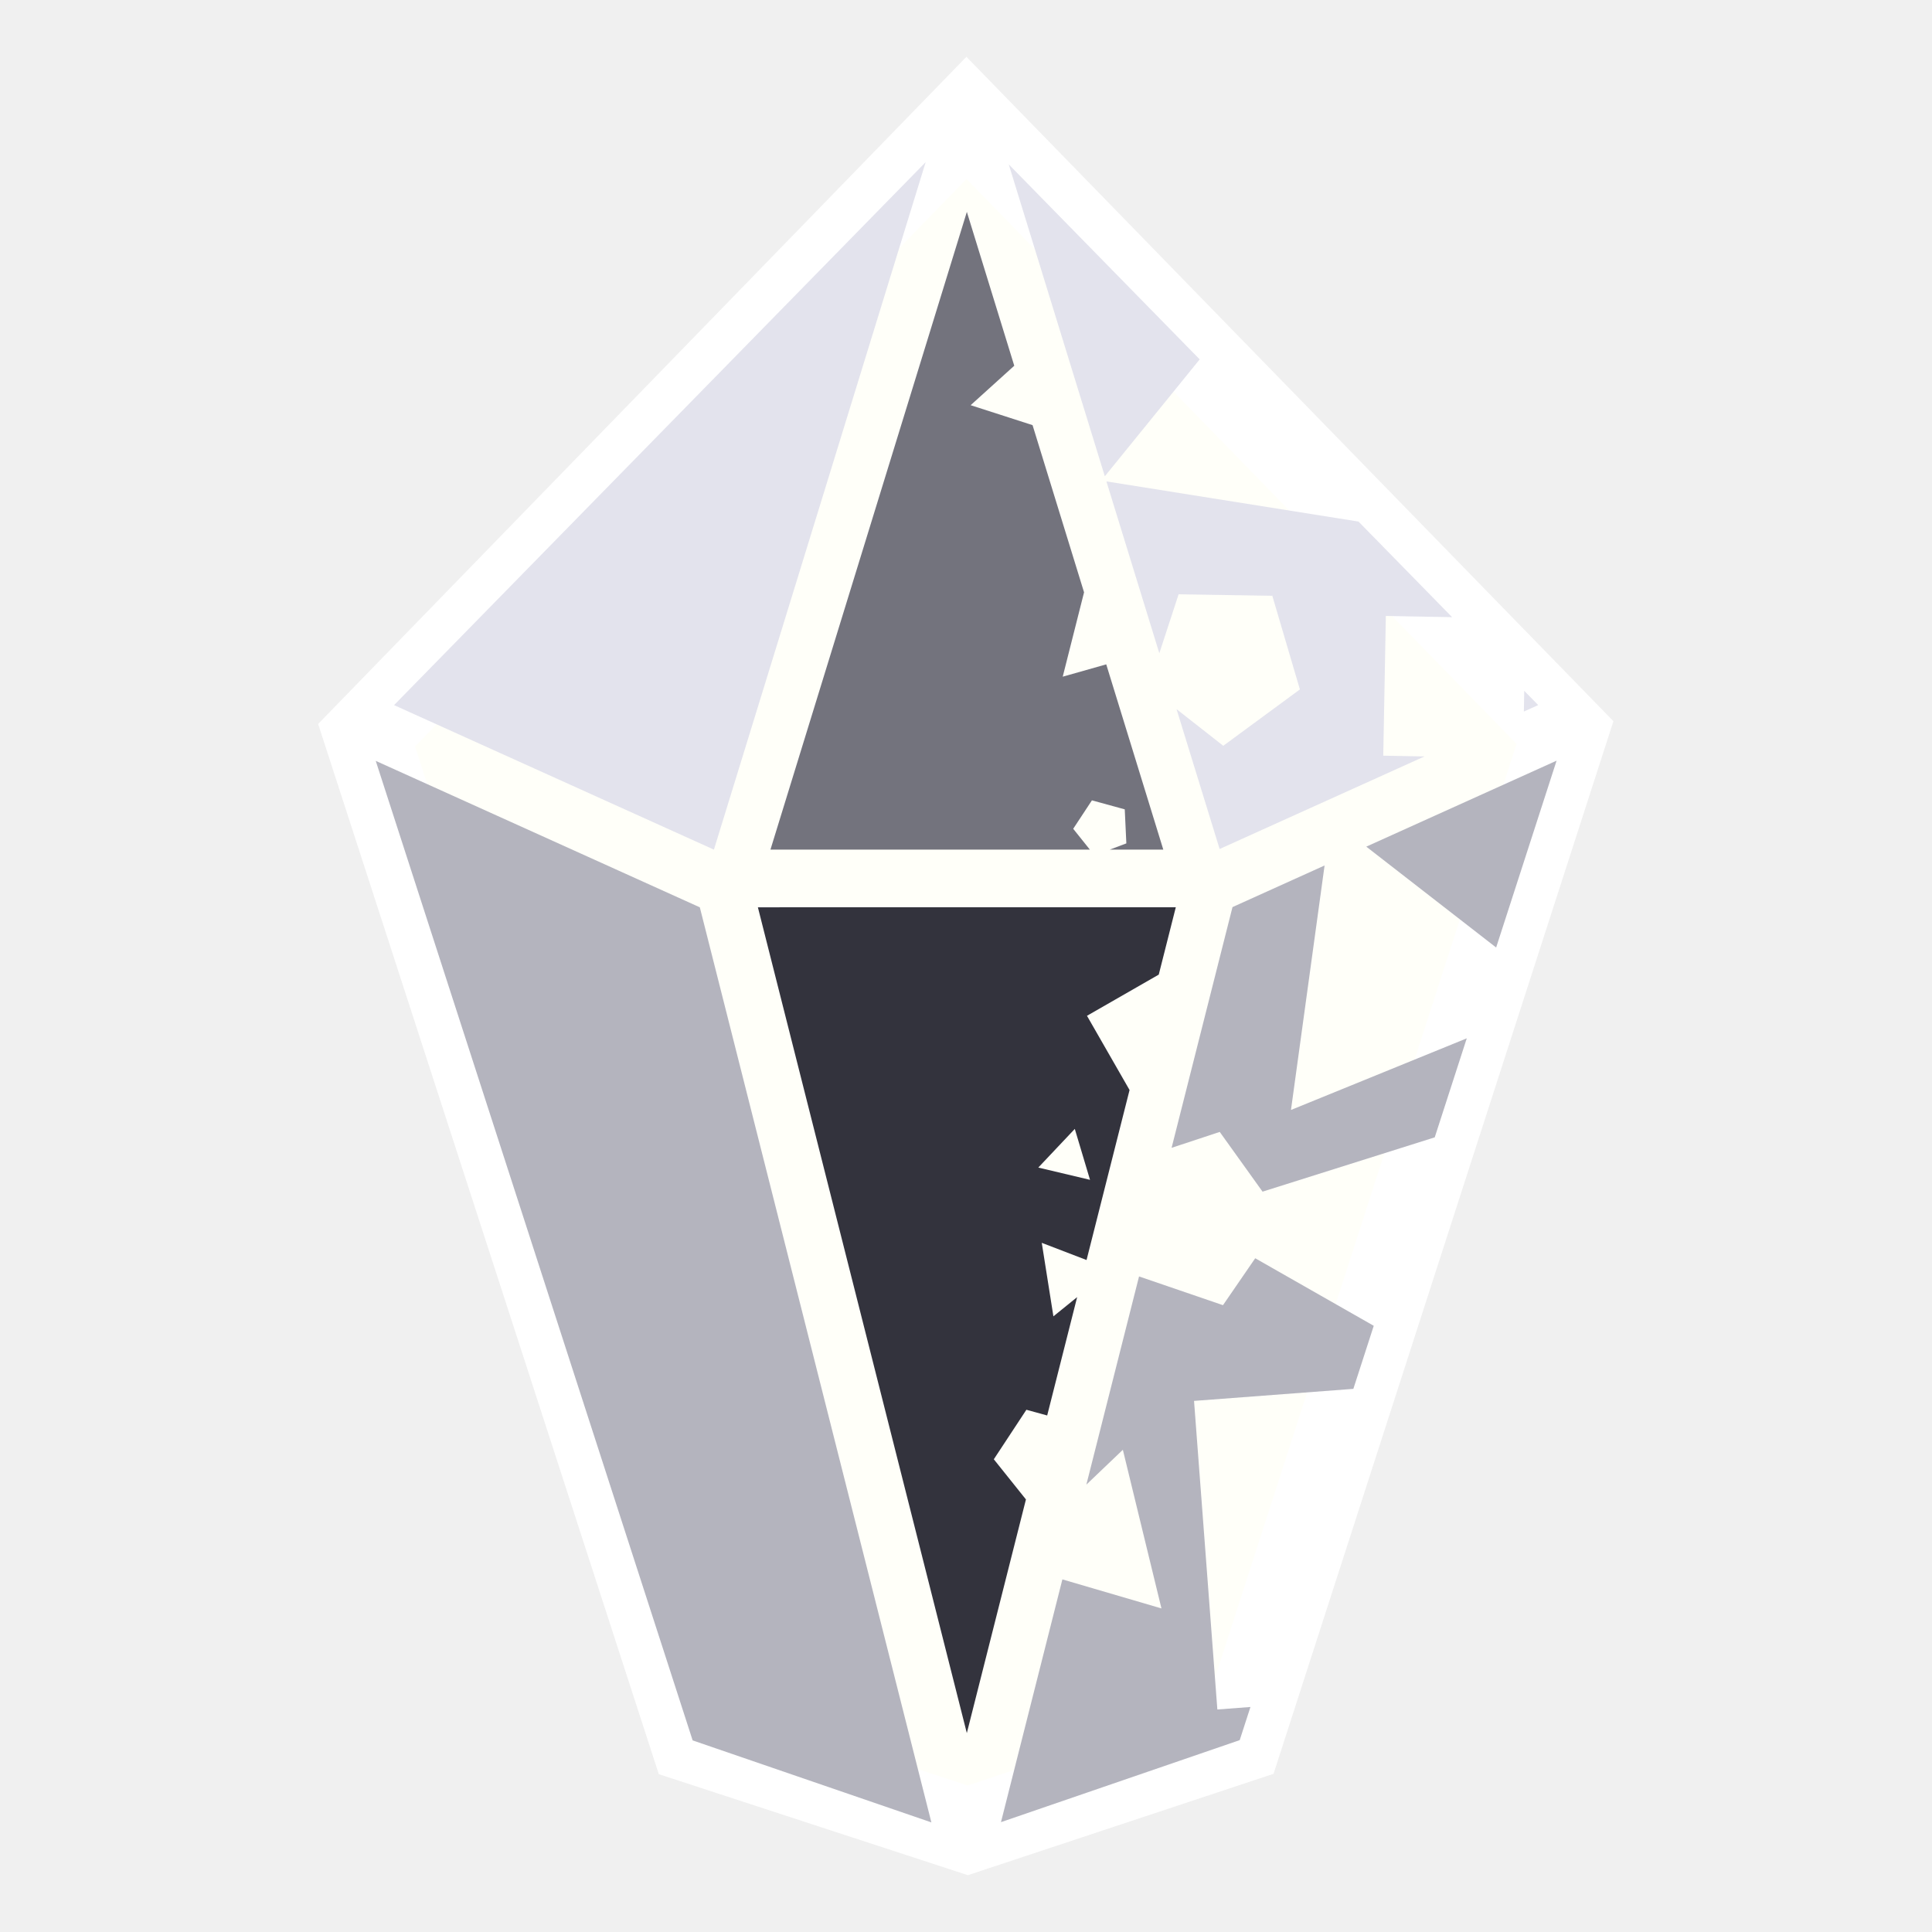
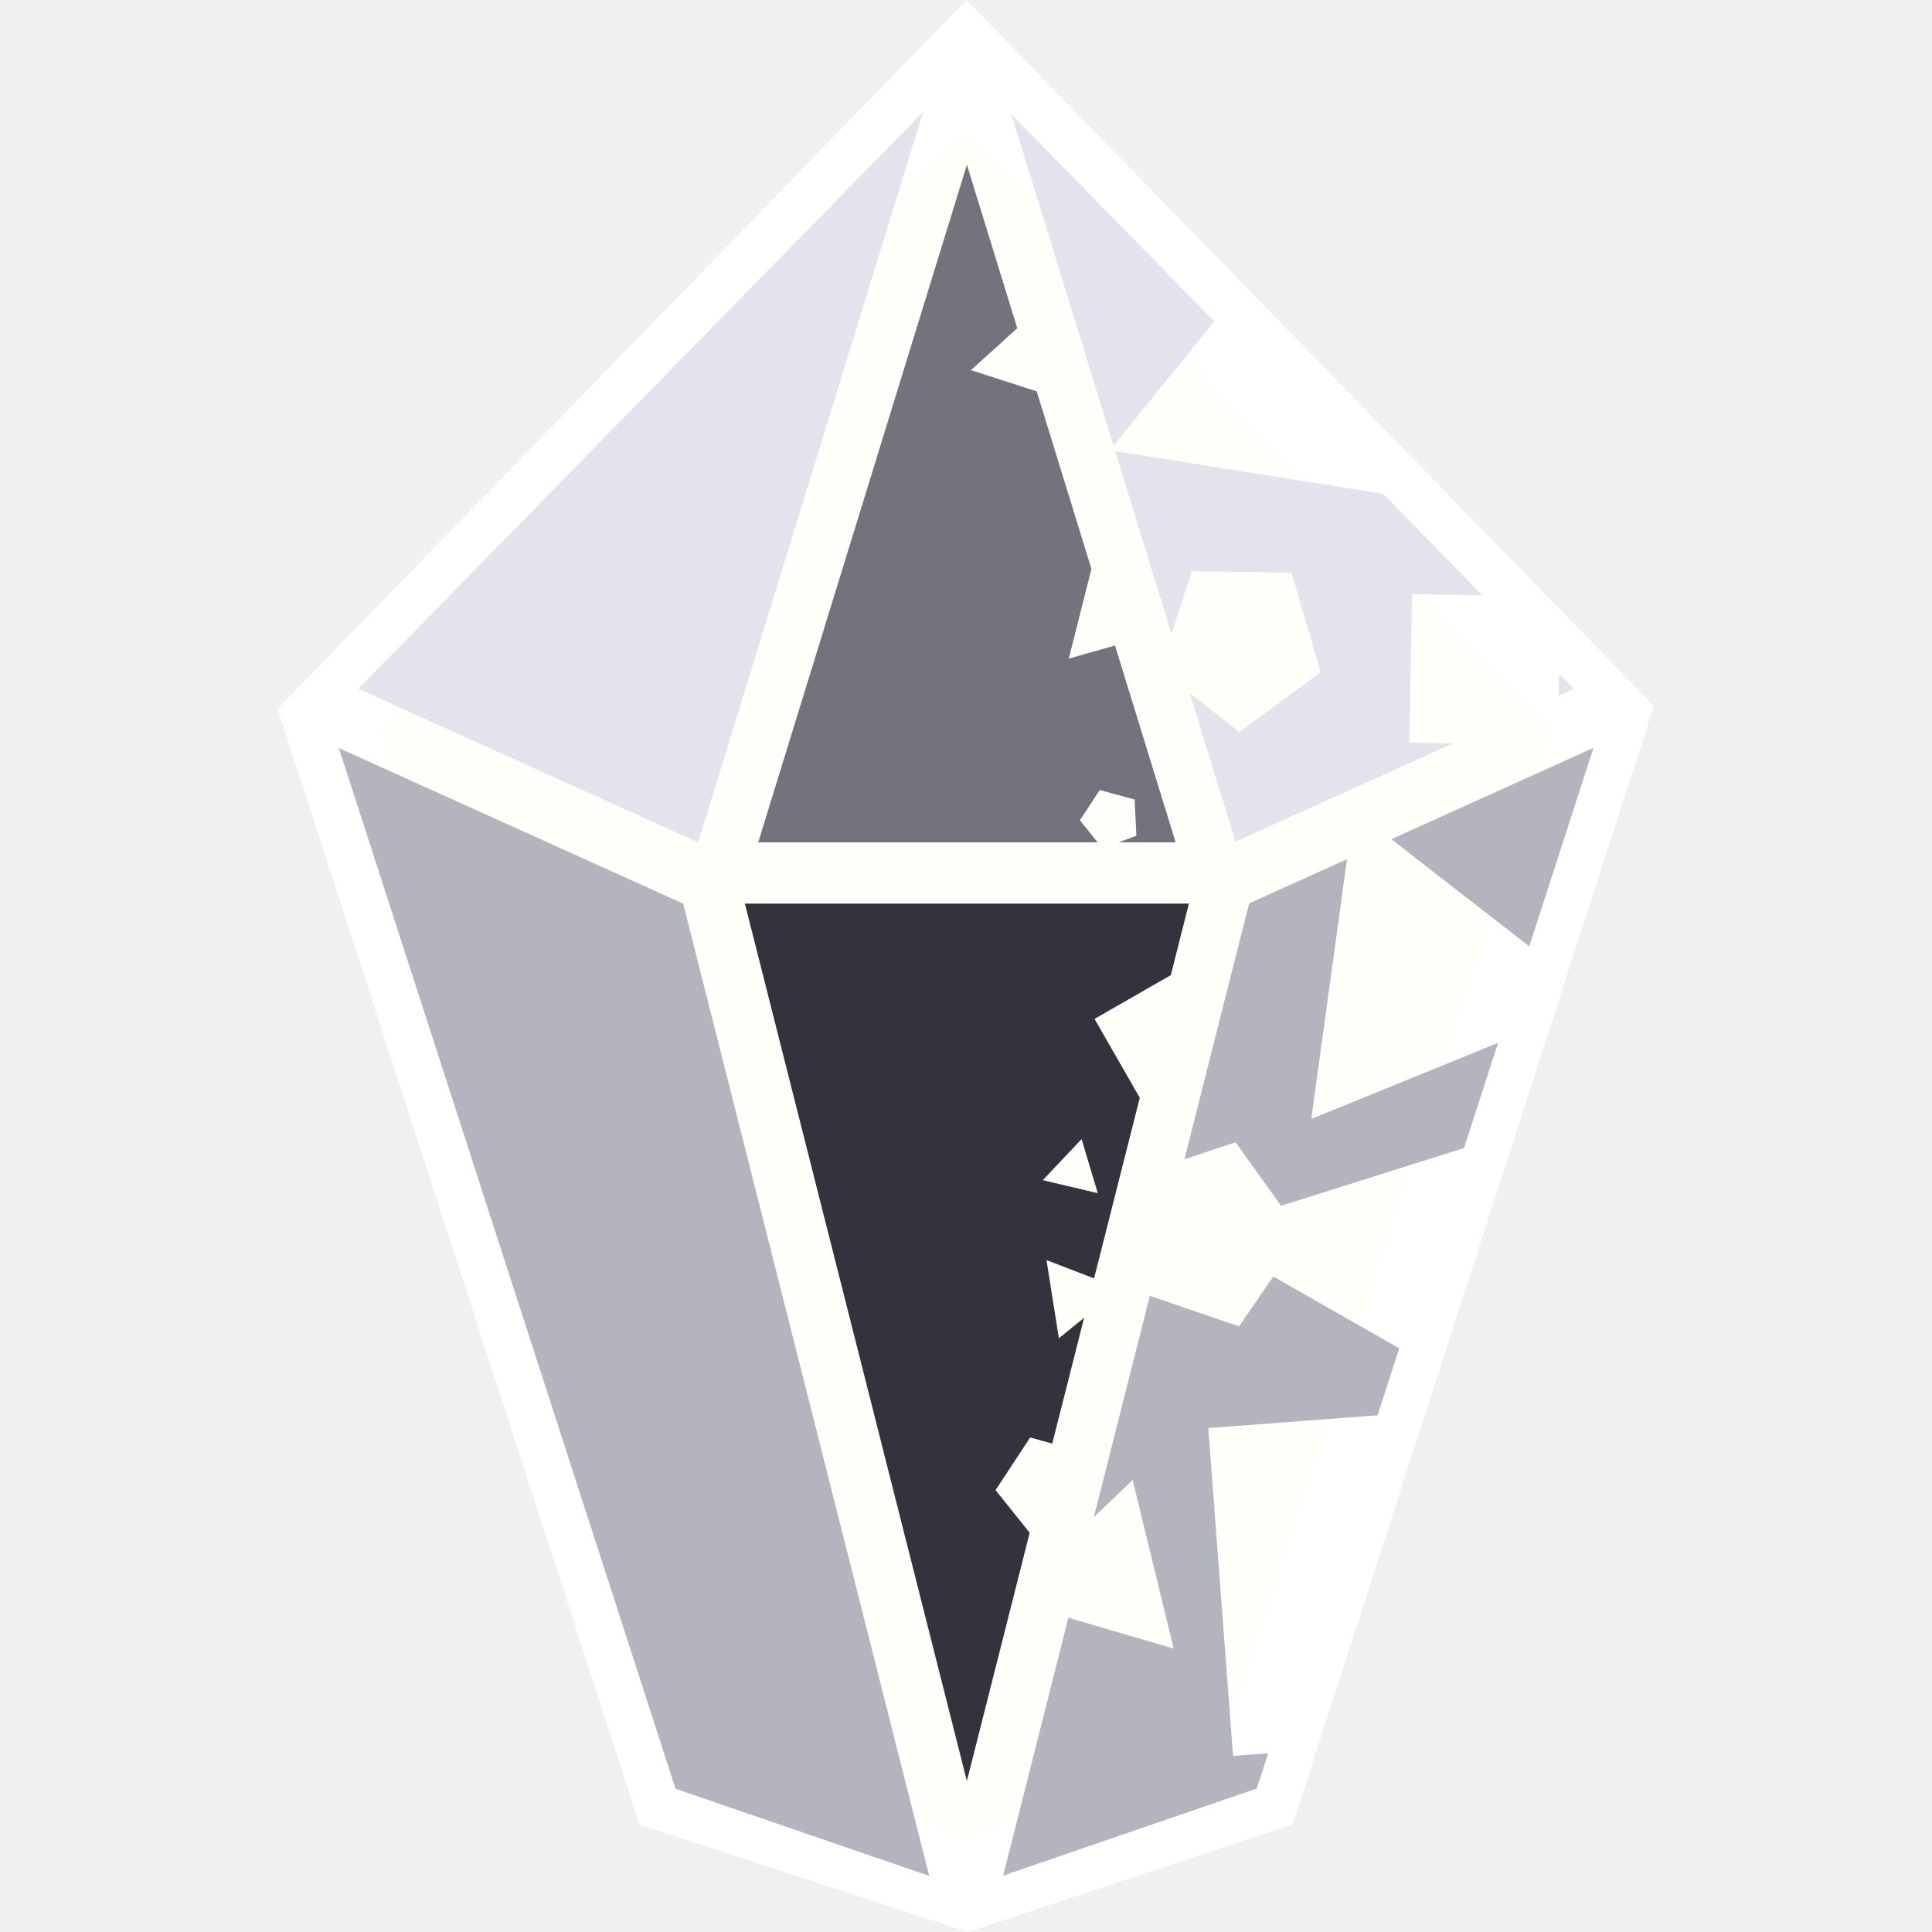
- <svg xmlns="http://www.w3.org/2000/svg" xmlns:ns1="http://www.openswatchbook.org/uri/2009/osb" xmlns:xlink="http://www.w3.org/1999/xlink" width="68.002mm" height="68.018mm" viewBox="0 0 68.002 68.018" version="1.1" id="svg8">
+ <svg xmlns="http://www.w3.org/2000/svg" xmlns:ns1="http://www.openswatchbook.org/uri/2009/osb" xmlns:xlink="http://www.w3.org/1999/xlink" width="64.002mm" height="64.018mm" viewBox="0 0 64.002 64.018" version="1.1" id="svg8">
  <defs id="defs2">
    <linearGradient id="linearGradient861">
      <stop style="stop-color:#33333d;stop-opacity:1;" offset="0" id="stop857" />
      <stop style="stop-color:#33333d;stop-opacity:0;" offset="1" id="stop859" />
    </linearGradient>
    <linearGradient id="linearGradient1017" ns1:paint="solid">
      <stop style="stop-color:#e3e3ed;stop-opacity:1;" offset="0" id="stop1015" />
    </linearGradient>
    <linearGradient xlink:href="#linearGradient861" id="linearGradient863" x1="261.279" y1="591.125" x2="652.143" y2="591.125" gradientUnits="userSpaceOnUse" />
  </defs>
-   <g id="layer2" style="display:none" transform="translate(-14.12279,-137.5548)">
+   <g id="layer2" style="display:none" transform="translate(-16.12279,-139.5548)">
    <flowRoot xml:space="preserve" id="flowRoot7625" style="font-style:normal;font-weight:normal;font-size:40px;line-height:1.25;font-family:sans-serif;letter-spacing:0px;word-spacing:0px;fill:#33333d;fill-opacity:1;stroke:none">
      <flowRegion id="flowRegion7627" style="fill:#33333d;fill-opacity:1">
        <rect id="rect7629" width="317.188" height="173.746" x="277.287" y="545.723" style="fill:#33333d;fill-opacity:1" />
      </flowRegion>
      <flowPara id="flowPara7631" />
    </flowRoot>
    <flowRoot xml:space="preserve" id="flowRoot833" style="font-style:normal;font-variant:normal;font-weight:normal;font-stretch:normal;font-size:40px;line-height:1.25;font-family:'Nagomi Gokuboso Gothic';-inkscape-font-specification:'Nagomi Gokuboso Gothic';letter-spacing:0px;word-spacing:0px;fill:#000000;fill-opacity:1;stroke:none" transform="scale(0.2645833)">
      <flowRegion id="flowRegion835">
        <rect id="rect837" width="16.162" height="53.538" x="856.609" y="760.885" />
      </flowRegion>
      <flowPara id="flowPara839" />
    </flowRoot>
    <path style="fill:none;stroke:#000000;stroke-width:0.265px;stroke-linecap:butt;stroke-linejoin:miter;stroke-opacity:1" d="M 27.995,162.379 48.904,140.95" id="path833" />
    <path style="fill:none;stroke:#000000;stroke-width:0.265px;stroke-linecap:butt;stroke-linejoin:miter;stroke-opacity:1" d="M 68.276,162.379 47.345,140.903" id="path835" />
    <path style="fill:none;stroke:#000000;stroke-width:0.265px;stroke-linecap:butt;stroke-linejoin:miter;stroke-opacity:1" d="M 48.148,141.706 22.871,167.645" id="path837" />
    <path style="fill:none;stroke:#000000;stroke-width:0.265px;stroke-linecap:butt;stroke-linejoin:miter;stroke-opacity:1" d="m 48.148,141.706 25.23,25.891" id="path839" />
    <path style="fill:none;stroke:#000000;stroke-width:0.265px;stroke-linecap:butt;stroke-linejoin:miter;stroke-opacity:1" d="m 57.767,198.819 12.918,-39.916" id="path841" />
    <path style="fill:none;stroke:#000000;stroke-width:0.265px;stroke-linecap:butt;stroke-linejoin:miter;stroke-opacity:1" d="M 38.508,198.827 25.091,157.487" id="path843" />
    <path style="fill:none;stroke:#000000;stroke-width:0.265px;stroke-linecap:butt;stroke-linejoin:miter;stroke-opacity:1" d="M 57.767,198.819 43.518,203.694" id="path845" />
    <path style="fill:none;stroke:#000000;stroke-width:0.265px;stroke-linecap:butt;stroke-linejoin:miter;stroke-opacity:1" d="m 38.508,198.827 12.711,4.253" id="path847" />
  </g>
-   <g id="layer3" transform="translate(2.227915,3.159027)">
+   <g id="layer3" transform="translate(0.2279151,1.159027)">
    <path style="fill:#fffff9;fill-opacity:1;stroke:#ffffff;stroke-width:3;stroke-linecap:butt;stroke-linejoin:miter;stroke-miterlimit:4;stroke-dasharray:none;stroke-opacity:1" d="M 31.797,0.992 10.678,22.726 l 11.479,35.387 9.687,3.166 9.571,-3.174 11.454,-35.474 z" id="path850" />
  </g>
-   <g id="layer1" style="display:inline" transform="translate(-14.12279,-137.5548)">
+   <g id="layer1" style="display:inline" transform="translate(-16.12279,-139.5548)">
    <path style="opacity:1;fill:#e3e3ed;fill-opacity:1;stroke:none;stroke-width:1.939;stroke-miterlimit:4;stroke-dasharray:none;stroke-opacity:0" clip-path="none" d="m 46.712,143.263 -18.716,19.116 11.261,5.088 z" id="path849" />
    <path style="opacity:1;fill:#73737d;fill-opacity:1;stroke:none;stroke-width:2.818;stroke-miterlimit:4;stroke-dasharray:none;stroke-opacity:0" d="m 48.162,145.014 -6.915,22.453 h 11.246 l -0.587,-0.734 0.659,-1.001 1.156,0.317 0.056,1.198 -0.585,0.22 h 1.886 l -2.009,-6.523 -1.532,0.434 0.751,-2.97 -1.813,-5.886 -2.18,-0.702 1.536,-1.389 z" id="path894" />
    <path style="opacity:1;fill:#33333d;fill-opacity:1;stroke:none;stroke-width:3.099;stroke-miterlimit:4;stroke-dasharray:none;stroke-opacity:0" d="m 40.805,169.497 7.356,29.073 2.081,-8.226 -1.131,-1.414 1.147,-1.743 0.732,0.201 1.055,-4.167 -0.836,0.677 -0.41,-2.588 1.577,0.605 1.514,-5.985 -1.499,-2.613 2.527,-1.45 0.6,-2.371 z m 11.157,7.802 0.536,1.793 -1.821,-0.432 z" id="path894-4" />
    <path style="fill:#b4b4be;fill-opacity:1;stroke:none;stroke-width:0.237px;stroke-linecap:butt;stroke-linejoin:miter;stroke-opacity:1" clip-path="none" d="m 27.351,164.342 11.157,34.485 8.405,2.887 -8.152,-32.216 z" id="path939" />
    <path style="display:inline;opacity:1;fill:#e3e3ed;fill-opacity:1;stroke:none;stroke-width:1.939;stroke-miterlimit:4;stroke-dasharray:none;stroke-opacity:0" clip-path="none" d="m 49.637,143.342 3.382,10.981 3.34,-4.116 z m 3.438,11.161 1.863,6.05 0.679,-2.075 3.299,0.053 0.971,3.296 -2.698,1.984 -1.645,-1.29 1.517,4.924 7.213,-3.259 -1.452,-0.027 0.091,-4.919 2.333,0.043 -3.296,-3.366 z m 14.71,7.373 -0.013,0.73 0.505,-0.228 z" id="path849-1" />
    <path style="display:inline;fill:#b4b4be;fill-opacity:1;stroke:none;stroke-width:0.237px;stroke-linecap:butt;stroke-linejoin:miter;stroke-opacity:1" clip-path="none" d="m 68.924,164.335 -6.7,3.027 4.572,3.551 z m -8.168,3.69 -3.242,1.465 -2.144,8.475 1.695,-0.56 1.507,2.103 6.062,-1.912 1.128,-3.486 -6.189,2.522 z m -2.442,13.828 -1.135,1.652 -2.955,-1.012 -1.855,7.33 1.285,-1.227 1.359,5.585 -3.488,-1.022 -2.162,8.546 8.405,-2.887 0.378,-1.167 -1.165,0.088 -0.821,-10.864 5.609,-0.424 0.718,-2.22 z" id="path939-6" />
  </g>
</svg>
